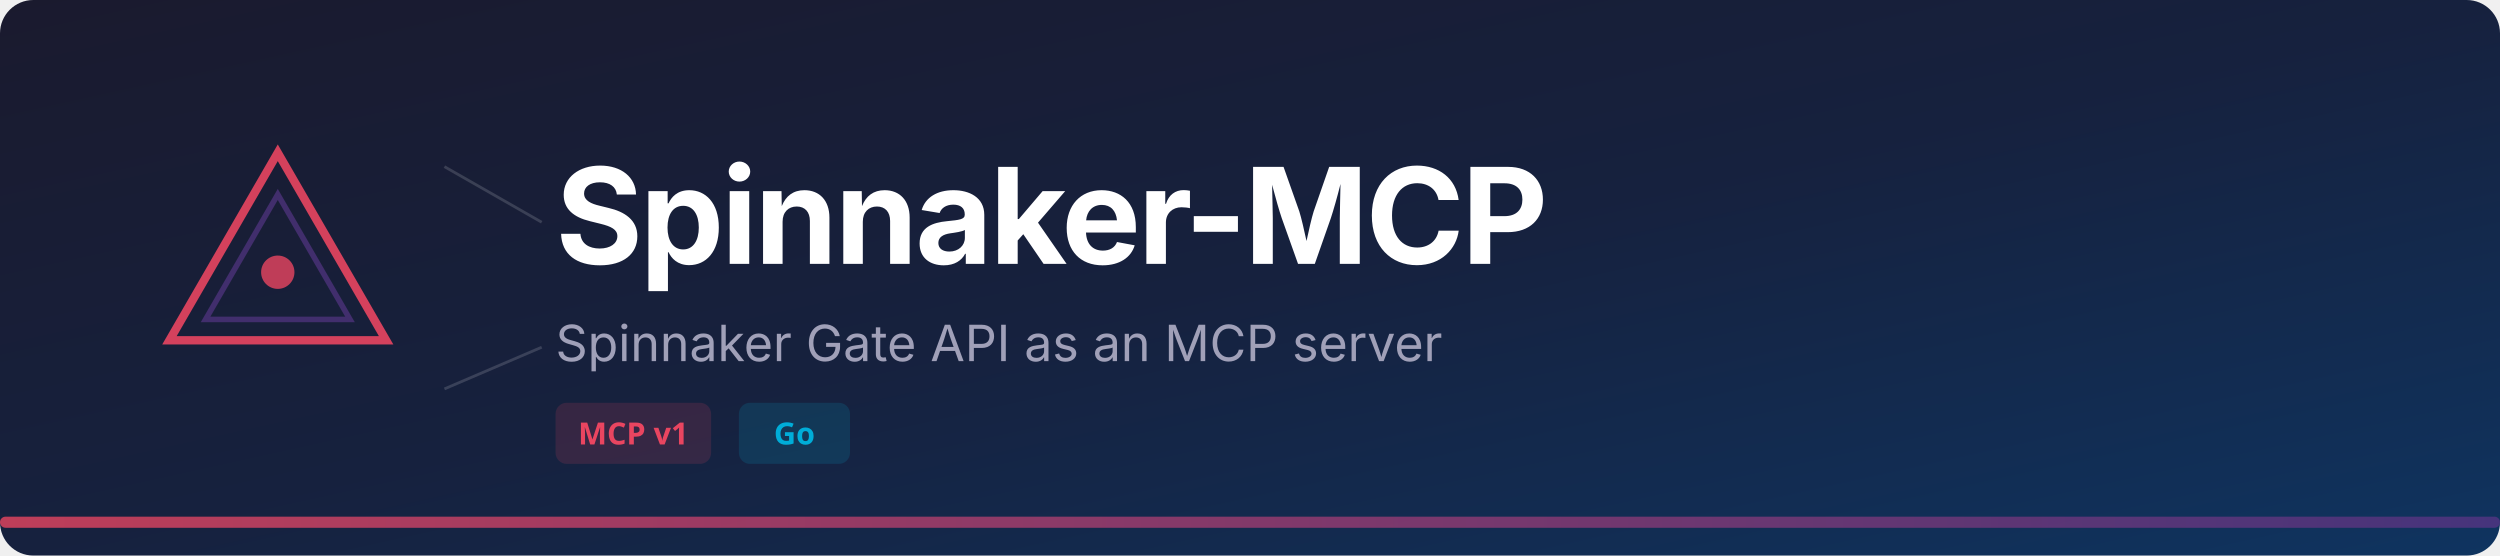
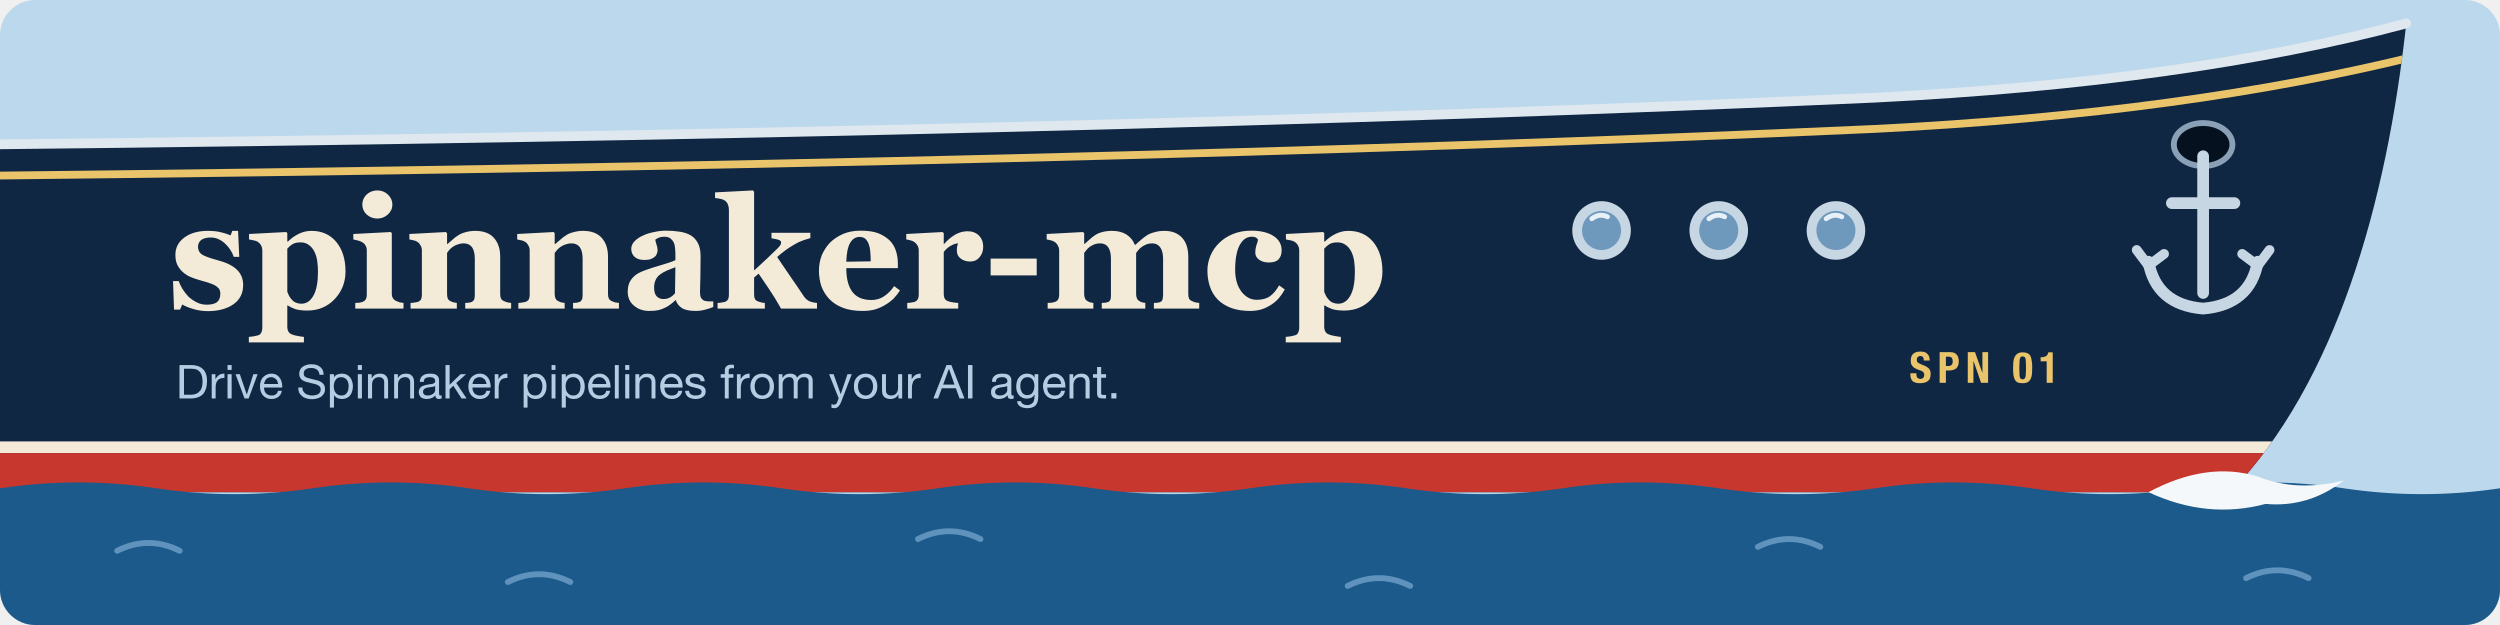
- <svg xmlns="http://www.w3.org/2000/svg" viewBox="0 0 900 200">
+ <svg xmlns="http://www.w3.org/2000/svg" viewBox="0 0 1280 320" width="1280" height="320" role="img" aria-label="spinnaker-mcp: name painted on the bow of a hull">
  <defs>
-     <linearGradient id="bg" x1="0%" y1="0%" x2="100%" y2="100%">
-       <stop offset="0%" style="stop-color:#1a1a2e" />
-       <stop offset="50%" style="stop-color:#16213e" />
-       <stop offset="100%" style="stop-color:#0f3460" />
-     </linearGradient>
-     <linearGradient id="accent" x1="0%" y1="0%" x2="100%" y2="0%">
-       <stop offset="0%" style="stop-color:#e94560" />
-       <stop offset="100%" style="stop-color:#533483" />
-     </linearGradient>
+     <clipPath id="c">
+       <rect width="1280" height="320" rx="18" />
+     </clipPath>
+     <clipPath id="h">
+       <path d="M-10 74Q560 68 960 50Q1120 42 1232 12C1222 104 1196 196 1142 252L-10 252Z" />
+     </clipPath>
  </defs>
-   <rect width="900" height="200" rx="12" fill="url(#bg)" />
-   <rect x="0" y="186" width="900" height="4" rx="2" fill="url(#accent)" opacity="0.8" />
-   <g transform="translate(100, 100)">
-     <polygon points="0,-45 39,22.5 -39,22.5" fill="none" stroke="#e94560" stroke-width="3" opacity="0.9" />
-     <polygon points="0,-30 26,15 -26,15" fill="none" stroke="#533483" stroke-width="2" opacity="0.7" />
-     <circle cx="0" cy="-2" r="6" fill="#e94560" opacity="0.8" />
-   </g>
-   <text x="200" y="95" font-family="system-ui, -apple-system, 'Segoe UI', sans-serif" font-size="48" font-weight="700" fill="#ffffff" letter-spacing="-1">Spinnaker-MCP</text>
-   <text x="200" y="130" font-family="system-ui, -apple-system, 'Segoe UI', sans-serif" font-size="18" fill="#a0a0b8">Spinnaker Gate API as an MCP server</text>
-   <rect x="200" y="145" width="56" height="22" rx="4" fill="#e94560" opacity="0.15" />
-   <text x="228" y="160" font-family="system-ui, sans-serif" font-size="11" fill="#e94560" text-anchor="middle" font-weight="600">MCP v1</text>
-   <rect x="266" y="145" width="40" height="22" rx="4" fill="#00ADD8" opacity="0.15" />
-   <text x="286" y="160" font-family="system-ui, sans-serif" font-size="11" fill="#00ADD8" text-anchor="middle" font-weight="600">Go</text>
-   <g opacity="0.15" stroke="#ffffff" stroke-width="1">
-     <line x1="160" y1="60" x2="195" y2="80" />
-     <line x1="160" y1="140" x2="195" y2="125" />
+   <g clip-path="url(#c)">
+     <rect width="1280" height="320" fill="#bcd8ec" />
+     <path d="M-10 74Q560 68 960 50Q1120 42 1232 12C1222 104 1196 196 1142 252L-10 252Z" fill="#0f2742" />
+     <g clip-path="url(#h)">
+       <path d="M-10 90Q560 84 960 66Q1120 58 1240 28" fill="none" stroke="#e9c46a" stroke-width="4" />
+       <rect x="-10" y="226" width="1300" height="6" fill="#f3ead8" />
+       <rect x="-10" y="232" width="1300" height="24" fill="#c8372d" />
+     </g>
+     <path d="M-10 74Q560 68 960 50Q1120 42 1232 12" fill="none" stroke="#dfe7ef" stroke-width="5" stroke-linecap="round" />
+     <circle cx="820" cy="118" r="15" fill="#c7d6e3" />
+     <circle cx="820" cy="118" r="10" fill="#6f98bd" />
+     <path d="M815 112q4-3 8-1" stroke="#e8f1f8" stroke-width="2.5" fill="none" stroke-linecap="round" />
+     <circle cx="880" cy="118" r="15" fill="#c7d6e3" />
+     <circle cx="880" cy="118" r="10" fill="#6f98bd" />
+     <path d="M875 112q4-3 8-1" stroke="#e8f1f8" stroke-width="2.5" fill="none" stroke-linecap="round" />
+     <circle cx="940" cy="118" r="15" fill="#c7d6e3" />
+     <circle cx="940" cy="118" r="10" fill="#6f98bd" />
+     <path d="M935 112q4-3 8-1" stroke="#e8f1f8" stroke-width="2.5" fill="none" stroke-linecap="round" />
+     <ellipse cx="1128" cy="74" rx="15" ry="11" fill="#06111f" stroke="#8aa0b6" stroke-width="3" />
+     <path d="M1128 80v70M1112 104h32" stroke="#c7d6e3" stroke-width="6" stroke-linecap="round" />
+     <path d="M1100 134q4 22 28 24q24-2 28-24" fill="none" stroke="#c7d6e3" stroke-width="6" stroke-linecap="round" />
+     <path d="M1094 128l6 8 8-6M1162 128l-6 8-8-6" fill="none" stroke="#c7d6e3" stroke-width="5" stroke-linecap="round" stroke-linejoin="round" />
+     <path fill="#f3ead8" d="M106.4 159.3q-3.8 0-7.5-1.1q-3.6-1.1-5.6-2.3l-1.1 2.6l-3.1 0l-.5-14.6l2.9 0q.6 1.8 1.9 4q1.4 2.2 3.1 4q1.9 1.7 4.2 2.9q2.4 1.2 5.1 1.2q3.6 0 5.3-1.3q1.7-1.4 1.7-4.3q0-1.6-.7-2.6q-.8-1-2.2-1.8q-1.5-.7-3.3-1.3q-1.8-.5-4.5-1.3q-2.7-.8-4.6-1.6q-1.9-.8-3.9-2.5q-1.7-1.5-2.8-3.7q-1-2.1-1-5.1q0-5.5 4.6-8.9q4.6-3.4 12.1-3.4q3.6 0 6.6 .7q2.9 .7 5 1.6l.8-2.3l3 0l.6 13.3l-2.8 0q-1.4-4-4.7-7q-3.3-2.9-7.1-2.9q-3 0-4.8 1.2q-1.7 1.3-1.7 3.5q0 2.9 2.5 4.3q2.6 1.3 7.1 2.5q7 1.8 10.2 4.9q3.3 3.1 3.3 7.9q0 6.4-5 9.9q-5.1 3.5-13.1 3.5zM176.9 139q0 8.2-5.5 14.1q-5.6 5.9-14 5.9q-3.7 0-6.1-.7q-2.3-.8-3.9-1.9l-.3 0l0 11q0 1.3 .6 2.4q.6 1 1.7 1.4q1.1 .5 3 .8q2 .4 3.2 .5l0 2.8l-28.2 0l0-2.8q1-.1 2.5-.3q1.5-.3 2.2-.5q1.3-.4 1.7-1.5q.5-1 .5-2.3l0-40q-.1-1.3-.6-2.2q-.5-1-1.6-1.8q-.7-.5-2-.8q-1.3-.3-2.6-.5l0-2.8l19-1l.6 .5l0 4.3l.3 .1q2.6-2.6 5.8-4.1q3.1-1.4 6.2-1.4q8.1 0 12.8 5.7q4.7 5.7 4.7 15.1zM162.8 139.1q0-2.9-.4-5.6q-.4-2.6-1.5-4.8q-1.1-2.1-2.8-3.3q-1.7-1.3-4.2-1.3q-2.6 0-4.1 .9q-1.5 .9-2.7 2.3l0 22.1q.3 .8 .9 2.1q.7 1.2 1.4 1.9q.9 1.1 2.2 1.6q1.2 .5 2.7 .5q3.9 0 6.2-4.2q2.3-4.1 2.3-12.2zM206.6 158l-24.7 0l0-2.9q1 0 2-.1q1-.2 1.7-.4q1.2-.5 1.7-1.4q.5-.9 .5-2.3l0-22.7q0-1.4-.6-2.4q-.6-1.1-1.6-1.7q-.7-.5-2.1-.9q-1.4-.4-2.6-.6l0-2.8l19.2-1l.5 .6l0 31q0 1.4 .6 2.3q.6 1 1.7 1.4q.8 .4 1.7 .7q1 .2 2 .3zM200.9 104.7q0 3-2.3 5.1q-2.3 2.1-5.4 2.1q-3.2 0-5.5-2.1q-2.2-2.1-2.2-5.1q0-2.9 2.2-5.1q2.3-2.1 5.5-2.1q3.2 0 5.4 2.1q2.3 2.2 2.3 5.1zM261.7 158l-23.5 0l0-2.9q.8 0 1.8-.1q1.1-.2 1.6-.4q.8-.5 1.2-1.3q.3-.8 .3-2.4l0-18.3q0-4-1.4-6q-1.5-2-4.3-2q-1.6 0-2.9 .5q-1.4 .4-2.7 1.3q-1.1 .8-1.8 1.6q-.7 .9-1.1 1.5l0 21q0 1.3 .3 2.2q.4 1 1.3 1.4q.7 .4 1.6 .7q.9 .2 1.8 .3l0 2.9l-23.7 0l0-2.9q1 0 2-.2q.9-.1 1.7-.3q1.2-.5 1.7-1.4q.4-.9 .4-2.3l0-22.7q0-1.3-.6-2.4q-.6-1.2-1.6-1.9q-.7-.5-1.8-.8q-1.1-.3-2.4-.5l0-2.8l18.7-1l.6 .6l0 5.6l.1 0q1.1-.9 2.7-2.3q1.5-1.4 2.9-2.2q1.4-1 3.7-1.6q2.4-.7 5-.7q6.4 0 9.6 3.6q3.2 3.6 3.2 9.6l0 19.1q0 1.5 .4 2.3q.4 .9 1.6 1.4q.6 .3 1.6 .6q.9 .2 2 .3zM316.9 158l-23.5 0l0-2.9q.8 0 1.8-.1q1.1-.2 1.6-.4q.8-.5 1.2-1.3q.3-.8 .3-2.4l0-18.3q0-4-1.4-6q-1.5-2-4.3-2q-1.6 0-2.9 .5q-1.4 .4-2.7 1.3q-1.1 .8-1.8 1.6q-.7 .9-1.2 1.5l0 21q0 1.3 .4 2.2q.4 1 1.3 1.4q.7 .4 1.6 .7q.9 .2 1.8 .3l0 2.9l-23.7 0l0-2.9q1 0 1.9-.2q1-.1 1.7-.3q1.3-.5 1.8-1.4q.4-.9 .4-2.3l0-22.7q0-1.3-.6-2.4q-.6-1.2-1.6-1.9q-.7-.5-1.8-.8q-1.1-.3-2.4-.5l0-2.8l18.7-1l.5 .6l0 5.6l.2 0q1.1-.9 2.7-2.3q1.5-1.4 2.9-2.2q1.4-1 3.7-1.6q2.4-.7 5-.7q6.4 0 9.6 3.6q3.2 3.6 3.2 9.6l0 19.1q0 1.5 .4 2.3q.4 .9 1.6 1.4q.6 .3 1.5 .6q1 .2 2.1 .3zM365.2 157.2q-1.7 .7-4 1.3q-2.4 .7-5 .7q-4.8 0-7.1-1.5q-2.2-1.4-3.1-4l-.2 0q-1.3 1.3-2.6 2.2q-1.2 1-2.6 1.6q-1.8 .9-3.5 1.3q-1.7 .4-4.8 .4q-4.5 0-7.7-2.7q-3.2-2.6-3.2-7.1q0-2.5 .7-4.3q.7-1.7 2-3.1q1.2-1.3 2.7-2.1q1.5-.8 3.4-1.5q3.5-1.3 8.4-2.7q4.9-1.4 7.2-2.5l0-3.7q0-1-.2-2.6q-.1-1.6-.6-2.7q-.6-1.2-1.7-2.1q-1.2-.9-3.1-.9q-1.7 0-2.9 .5q-1.1 .5-1.8 1q.1 .8 .6 2.4q.6 1.6 .6 3.1q0 .7-.4 1.7q-.3 1-1 1.5q-.9 .8-2 1.2q-1.1 .5-3.4 .5q-3.3 0-5-1.6q-1.7-1.6-1.7-4.1q0-2.2 1.8-4q1.7-1.7 4.2-2.8q2.5-1.2 5.7-1.8q3.2-.7 5.9-.7q3.8 0 7 .5q3.1 .4 5.7 1.8q2.4 1.4 3.8 4q1.4 2.6 1.4 6.8q0 4.4-.1 10.4q-.2 6.1-.2 8q0 1.8 .5 2.8q.5 1 1.6 1.5q.7 .3 2.1 .4q1.4 0 2.6 0zM345.8 136.8q-2.2 .8-4.3 1.7q-2.2 1-3.5 2q-1.5 1.1-2.3 2.8q-.8 1.7-.8 4q0 3.1 1.4 4.5q1.3 1.3 3.4 1.3q2.1 0 3.5-.9q1.4-.8 2.4-2.1zM418.3 158l-18.4 0q-3.4-6-6.2-10.1q-2.8-4.2-5.3-7.8l-2.3 2l0 8.6q0 1.4 .4 2.3q.4 .9 1.6 1.3q.7 .3 1.6 .5q.9 .3 1.9 .3l0 2.9l-24.2 0l0-2.9q1 0 2-.2q.9-.1 1.7-.3q1.2-.5 1.7-1.4q.4-.9 .4-2.3l0-43.6q0-1.3-.5-2.6q-.6-1.4-1.7-2.1q-.7-.5-2.2-.8q-1.5-.3-2.7-.4l0-2.9l19.4-1l.6 .7l0 40.3q2.9-2.6 6.5-6q3.6-3.4 5.8-5.6q1.3-1.4 1.4-2q.1-.7 .1-.9q0-.7-1.2-1.2q-1.2-.4-3.7-.8l0-2.8l19.9 0l0 2.7q-3.9 1.1-6 2.1q-2 1-4.5 2.6q-1.6 1-3.1 2.2q-1.5 1.1-3.4 2.8q3.8 5.6 7 10.3q3.3 4.7 6.8 10q1.3 1.8 3.1 2.5q1.7 .6 3.5 .7zM460.8 148.7q-1.4 2.2-3.3 4.2q-2 1.9-4.4 3.3q-2.6 1.5-5.3 2.3q-2.7 .7-6.2 .7q-5.8 0-10-1.6q-4.2-1.6-6.9-4.4q-2.7-2.8-4.1-6.5q-1.3-3.8-1.3-8.2q0-4 1.4-7.7q1.5-3.6 4.2-6.5q2.7-2.7 6.7-4.5q4-1.7 9-1.7q5.5 0 9 1.3q3.5 1.4 5.9 3.7q2.2 2.2 3.2 5.3q1 3 1 6.3l0 2.6l-26.4 0q0 8 3.1 12.1q3.1 4.2 9.8 4.2q3.7 0 6.6-2q2.9-2 5-5.1zM445.8 133.8q0-2.3-.2-4.8q-.2-2.4-.8-4q-.7-1.8-1.8-2.8q-1.2-.9-2.9-.9q-3 0-4.8 3q-1.8 3.1-2 9.7zM503.4 126.4q0 3-1.8 5.2q-1.8 2.3-4.9 2.3q-2.8 0-4.8-1.5q-2-1.4-2-4.2q0-1.4 .2-2.2q.2-.7 .4-1.4q-1.8 .1-3.8 1.3q-2 1.1-3.5 3.1l0 21.4q0 1.4 .4 2.3q.4 .9 1.5 1.4q.8 .4 2.8 .7q1.9 .3 2.7 .3l0 2.9l-26.1 0l0-2.9q1 0 2-.2q1-.1 1.7-.3q1.2-.5 1.7-1.4q.5-.9 .5-2.3l0-22.7q0-1.4-.7-2.6q-.7-1.1-1.6-1.7q-.7-.5-1.8-.8q-1-.3-2.3-.5l0-2.8l18.6-1l.6 .6l0 5.6l.1 0q2.7-3.1 5.8-4.9q3-1.7 6.3-1.7q3.6 0 5.8 2.2q2.2 2.2 2.2 5.8zM530.8 141l-23.6 0l0-8.6l23.6 0zM614 158l-23.2 0l0-2.9q.8-.1 1.8-.1q.9-.1 1.5-.4q.9-.4 1.1-1.3q.3-1 .3-2.4l0-18.3q0-4-1.5-6q-1.4-2-4.1-2q-1.6 0-2.9 .5q-1.4 .6-2.4 1.3q-1.2 .9-1.8 1.7q-.6 .8-1.1 1.4l0 21q0 1.4 .4 2.2q.3 .9 1.2 1.4q.6 .4 1.4 .7q.8 .2 1.7 .3l0 2.9l-22.3 0l0-2.9q.8 0 1.8-.1q1.1-.2 1.6-.4q.8-.5 1.1-1.3q.2-.8 .2-2.4l0-18.3q0-4-1.4-6q-1.4-2-4.1-2q-1.7 0-3 .5q-1.3 .6-2.4 1.3q-1.1 .9-1.7 1.7q-.7 .8-1.1 1.4l0 21q0 1.3 .4 2.2q.3 .9 1.2 1.4q.6 .4 1.4 .7q.8 .2 1.7 .3l0 2.9l-23.4 0l0-2.9q1 0 2-.1q1-.2 1.7-.4q1.3-.5 1.7-1.4q.5-.9 .5-2.3l0-22.7q0-1.3-.7-2.5q-.6-1.2-1.6-1.8q-.7-.5-1.8-.8q-1-.3-2.3-.5l0-2.8l18.6-1l.6 .6l0 5.5l.2 0q1.1-1 2.6-2.3q1.5-1.4 2.8-2.2q1.4-1 3.7-1.6q2.3-.6 5-.6q4.4 0 7.4 1.9q3 2 4.2 5.2l.4 0q1.1-1.1 2.8-2.5q1.6-1.4 3-2.3q1.5-1 3.9-1.6q2.3-.7 5-.7q5.9 0 9.1 3.5q3.2 3.4 3.2 9.9l0 18.9q0 1.5 .4 2.4q.4 .8 1.6 1.3q.6 .3 1.5 .6q.9 .2 2.1 .3zM640 159.2q-5.4 0-9.6-1.5q-4.2-1.6-6.9-4.3q-2.7-2.8-4-6.6q-1.3-3.8-1.3-8.3q0-4 1.6-7.7q1.6-3.7 4.4-6.4q2.9-2.9 7.1-4.6q4.2-1.7 9.3-1.7q7.2 0 11.4 2.7q4.2 2.7 4.2 7.4q0 2.8-1.5 4.5q-1.5 1.7-5.1 1.7q-2.9 0-4.9-1.4q-2-1.4-2-3.7q0-1.9 .6-3.8q.7-1.8 .8-2.8q-.4-.7-1.1-1.1q-.7-.4-2.1-.4q-1.7 0-3.2 .9q-1.4 .8-2.7 2.9q-1.2 1.9-1.9 5.2q-.7 3.3-.7 7.9q0 6.9 3.2 11.2q3.3 4.2 7.8 4.2q4.4 0 6.9-1.9q2.6-1.9 4.6-5.5l2.9 2.1q-1.2 2.3-2.9 4.3q-1.7 2-4 3.5q-2.5 1.6-5 2.4q-2.6 .8-5.9 .8zM707.8 139q0 8.2-5.6 14.1q-5.5 5.9-13.9 5.9q-3.7 0-6.1-.7q-2.3-.8-3.9-1.9l-.3 0l0 11q0 1.3 .6 2.4q.6 1 1.7 1.4q1.1 .5 3 .8q2 .4 3.2 .5l0 2.8l-28.2 0l0-2.8q1-.1 2.5-.3q1.5-.3 2.2-.5q1.3-.4 1.7-1.5q.5-1 .5-2.3l0-40q-.1-1.3-.6-2.2q-.5-1-1.6-1.8q-.8-.5-2-.8q-1.3-.3-2.6-.5l0-2.8l19-1l.6 .5l0 4.3l.3 .1q2.6-2.6 5.8-4.1q3.1-1.4 6.2-1.4q8.1 0 12.8 5.7q4.7 5.7 4.7 15.1zM693.7 139.1q0-2.9-.4-5.6q-.4-2.6-1.5-4.8q-1.1-2.1-2.8-3.3q-1.8-1.3-4.2-1.3q-2.6 0-4.1 .9q-1.5 .9-2.7 2.3l0 22.1q.3 .8 .9 2.1q.7 1.2 1.4 1.9q.9 1.1 2.2 1.6q1.2 .5 2.7 .5q3.9 0 6.2-4.2q2.3-4.1 2.3-12.2z" />
+     <path fill="#b5cde3" d="M94.2 202.1l0-13.3l3.8 0q1.6 0 2.7 .4q1 .5 1.7 1.3q.7 .9 1 2.1q.3 1.2 .3 2.7q0 1.6-.3 2.7q-.3 1.2-.8 1.9q-.6 .7-1.2 1.2q-.6 .4-1.3 .6q-.6 .3-1.2 .3q-.6 .1-1 .1zM91.9 186.9l0 17.1l5.9 0q2.1 0 3.6-.6q1.6-.6 2.6-1.7q1-1.2 1.5-2.8q.5-1.7 .5-3.9q0-4.1-2.2-6.1q-2.1-2-6-2zM108.4 191.6l0 12.4l2 0l0-5.5q0-1.2 .2-2.1q.3-1 .8-1.6q.5-.7 1.4-1q.9-.3 2.1-.3l0-2.2q-1.7 0-2.7 .7q-1.1 .7-1.9 2.2l0 0l0-2.6zM118.6 189.4l0-2.5l-2.1 0l0 2.5zM116.5 191.6l0 12.4l2.1 0l0-12.4zM127.3 204l4.6-12.4l-2.2 0l-3.3 10.3l-.1 0l-3.5-10.3l-2.2 0l4.6 12.4zM142.4 196.6l-7.2 0q.1-.7 .4-1.3q.2-.7 .7-1.2q.4-.4 1.1-.7q.6-.3 1.4-.3q.8 0 1.4 .3q.6 .3 1.1 .7q.5 .5 .7 1.1q.3 .7 .4 1.4zM144.3 200.1l-2 0q-.2 1.2-1.1 1.8q-.8 .6-2.1 .6q-1 0-1.7-.3q-.8-.4-1.3-.9q-.5-.6-.7-1.3q-.2-.8-.2-1.6l9.3 0q.1-1.1-.2-2.4q-.2-1.2-.9-2.3q-.6-1-1.7-1.7q-1.1-.7-2.8-.7q-1.3 0-2.3 .5q-1.1 .5-1.9 1.3q-.8 .9-1.2 2.1q-.4 1.1-.4 2.6q0 1.4 .4 2.6q.4 1.2 1.1 2q.8 .9 1.9 1.4q1 .5 2.5 .5q2.1 0 3.5-1.1q1.4-1 1.8-3.1zM163.6 191.9l2.1 0q0-1.4-.5-2.5q-.5-1-1.4-1.6q-.8-.7-1.9-1q-1.2-.3-2.5-.3q-1.2 0-2.3 .3q-1.1 .3-2 .9q-.9 .6-1.4 1.5q-.5 1-.5 2.3q0 1.1 .5 1.9q.4 .8 1.2 1.3q.8 .5 1.8 .8q1 .3 2 .5q1 .2 2 .5q1 .2 1.7 .5q.8 .4 1.3 .9q.5 .6 .5 1.5q0 .9-.4 1.5q-.4 .6-1 1q-.7 .3-1.4 .4q-.8 .2-1.6 .2q-.9 0-1.9-.3q-.9-.2-1.6-.7q-.6-.5-1.1-1.3q-.4-.8-.4-1.8l-2.1 0q0 1.5 .5 2.7q.6 1.1 1.6 1.8q.9 .8 2.2 1.1q1.3 .4 2.7 .4q1.2 0 2.4-.3q1.2-.3 2.2-.9q.9-.6 1.5-1.6q.6-.9 .6-2.3q0-1.3-.4-2.1q-.5-.9-1.3-1.4q-.8-.6-1.7-.9q-1-.3-2-.5q-1.1-.3-2-.5q-1-.2-1.8-.5q-.8-.3-1.3-.8q-.4-.5-.4-1.3q0-.8 .3-1.4q.3-.6 .9-.9q.5-.3 1.2-.5q.7-.1 1.4-.1q1.8 0 2.9 .8q1.2 .8 1.4 2.7zM168.9 191.6l0 17.1l2.1 0l0-6.4l0 0q.4 .6 .9 1q.4 .3 1 .6q.5 .2 1.1 .3q.6 .1 1 .1q1.4 0 2.5-.5q1.1-.5 1.8-1.4q.7-.9 1-2.1q.4-1.1 .4-2.5q0-1.3-.4-2.5q-.3-1.1-1-2q-.7-.9-1.8-1.5q-1.1-.5-2.5-.5q-1.3 0-2.4 .5q-1.1 .4-1.6 1.5l0 0l0-1.7zM178.5 197.7q0 .9-.2 1.8q-.1 .8-.6 1.5q-.4 .7-1.1 1.1q-.7 .4-1.8 .4q-1 0-1.8-.4q-.7-.4-1.2-1.1q-.5-.6-.7-1.5q-.2-.8-.2-1.7q0-.9 .2-1.7q.2-.9 .7-1.5q.4-.7 1.1-1.1q.8-.4 1.8-.4q1 0 1.7 .4q.7 .4 1.2 1q.5 .7 .7 1.5q.2 .8 .2 1.7zM185.3 189.4l0-2.5l-2.1 0l0 2.5zM183.2 191.6l0 12.4l2.1 0l0-12.4zM188.4 191.6l0 12.4l2.1 0l0-7q0-.8 .2-1.6q.2-.7 .7-1.2q.4-.5 1.1-.8q.7-.3 1.6-.3q1.2 0 1.9 .7q.7 .6 .7 1.8l0 8.4l2 0l0-8.2q0-1-.2-1.8q-.2-.8-.7-1.4q-.5-.6-1.3-1q-.9-.3-2.1-.3q-2.7 0-4 2.3l-.1 0l0-2zM201.8 191.6l0 12.4l2 0l0-7q0-.8 .2-1.6q.3-.7 .7-1.2q.5-.5 1.2-.8q.6-.3 1.6-.3q1.2 0 1.8 .7q.7 .6 .7 1.8l0 8.4l2 0l0-8.2q0-1-.2-1.8q-.2-.8-.7-1.4q-.5-.6-1.3-1q-.8-.3-2-.3q-2.8 0-4.1 2.3l0 0l0-2zM226.1 204q-.5 .3-1.5 .3q-.8 0-1.2-.5q-.5-.4-.5-1.4q-.8 1-1.9 1.4q-1.2 .5-2.5 .5q-.8 0-1.6-.2q-.7-.2-1.3-.6q-.5-.4-.8-1.1q-.4-.7-.4-1.6q0-1 .4-1.7q.4-.7 .9-1.1q.6-.4 1.4-.6q.7-.3 1.5-.4q.9-.2 1.6-.3q.8 0 1.4-.2q.5-.2 .9-.5q.3-.3 .3-.8q0-.7-.2-1.1q-.3-.4-.7-.6q-.4-.3-.9-.3q-.5-.1-.9-.1q-1.3 0-2.2 .5q-.9 .5-.9 1.9l-2.1 0q.1-1.2 .5-2q.4-.8 1.2-1.3q.7-.5 1.6-.7q.9-.2 2-.2q.8 0 1.6 .1q.9 .1 1.5 .5q.7 .4 1.1 1.1q.4 .6 .4 1.7l0 6.4q0 .7 .1 1.1q.1 .3 .6 .3q.2 0 .6-.1zM222.8 197.6q-.4 .3-1 .4q-.6 .1-1.3 .2q-.7 .1-1.4 .2q-.7 .1-1.3 .4q-.5 .2-.9 .7q-.3 .4-.3 1.2q0 .5 .2 .8q.2 .4 .5 .6q.4 .2 .8 .3q.4 .1 .9 .1q1 0 1.7-.3q.7-.3 1.2-.7q.5-.4 .7-.9q.2-.5 .2-.9zM228.1 186.9l0 17.1l2.1 0l0-4.7l1.9-1.8l4.2 6.5l2.6 0l-5.3-7.9l5-4.5l-2.8 0l-5.6 5.4l0-10.1zM249.1 196.6l-7.2 0q.1-.7 .4-1.3q.2-.7 .7-1.2q.4-.4 1.1-.7q.6-.3 1.4-.3q.8 0 1.4 .3q.6 .3 1.1 .7q.5 .5 .7 1.1q.3 .7 .4 1.4zM251 200.1l-2 0q-.2 1.2-1.1 1.8q-.8 .6-2.1 .6q-1 0-1.7-.3q-.8-.4-1.3-.9q-.4-.6-.7-1.3q-.2-.8-.2-1.6l9.3 0q.1-1.1-.2-2.4q-.2-1.2-.9-2.3q-.6-1-1.7-1.7q-1.1-.7-2.8-.7q-1.3 0-2.3 .5q-1.1 .5-1.9 1.3q-.8 .9-1.2 2.1q-.4 1.1-.4 2.6q0 1.4 .4 2.6q.4 1.2 1.1 2q.8 .9 1.9 1.4q1 .5 2.5 .5q2.1 0 3.5-1.1q1.4-1 1.8-3.1zM253.3 191.6l0 12.4l2 0l0-5.5q0-1.2 .3-2.1q.2-1 .7-1.6q.5-.7 1.4-1q.9-.3 2.1-.3l0-2.2q-1.7 0-2.7 .7q-1.1 .7-1.9 2.2l0 0l0-2.6zM268.1 191.6l0 17.1l2 0l0-6.4l.1 0q.3 .6 .8 1q.5 .3 1 .6q.6 .2 1.2 .3q.5 .1 1 .1q1.4 0 2.5-.5q1-.5 1.7-1.4q.7-.9 1.1-2.1q.3-1.1 .3-2.5q0-1.3-.3-2.5q-.4-1.1-1.1-2q-.7-.9-1.8-1.5q-1-.5-2.5-.5q-1.3 0-2.3 .5q-1.1 .4-1.6 1.5l-.1 0l0-1.7zM277.7 197.7q0 .9-.2 1.8q-.2 .8-.6 1.5q-.5 .7-1.2 1.1q-.7 .4-1.7 .4q-1.1 0-1.8-.4q-.8-.4-1.3-1.1q-.4-.6-.6-1.5q-.3-.8-.3-1.7q0-.9 .3-1.7q.2-.9 .6-1.5q.5-.7 1.2-1.1q.7-.4 1.7-.4q1 0 1.8 .4q.7 .4 1.2 1q.4 .7 .7 1.5q.2 .8 .2 1.7zM284.4 189.4l0-2.5l-2 0l0 2.5zM282.4 191.6l0 12.4l2 0l0-12.4zM287.6 191.6l0 17.1l2.1 0l0-6.4l0 0q.4 .6 .9 1q.4 .3 1 .6q.6 .2 1.1 .3q.6 .1 1 .1q1.5 0 2.5-.5q1.1-.5 1.8-1.4q.7-.9 1.1-2.1q.3-1.1 .3-2.5q0-1.3-.4-2.5q-.3-1.1-1-2q-.7-.9-1.8-1.5q-1.1-.5-2.5-.5q-1.3 0-2.4 .5q-1.1 .4-1.6 1.5l0 0l0-1.7zM297.2 197.7q0 .9-.2 1.8q-.1 .8-.6 1.5q-.4 .7-1.1 1.1q-.7 .4-1.8 .4q-1 0-1.8-.4q-.7-.4-1.2-1.1q-.5-.6-.7-1.5q-.2-.8-.2-1.7q0-.9 .2-1.7q.2-.9 .7-1.5q.4-.7 1.1-1.1q.8-.4 1.8-.4q1 0 1.7 .4q.7 .4 1.2 1q.5 .7 .7 1.5q.2 .8 .2 1.7zM310.4 196.6l-7.1 0q0-.7 .3-1.3q.3-.7 .7-1.2q.5-.4 1.1-.7q.6-.3 1.4-.3q.8 0 1.4 .3q.7 .3 1.1 .7q.5 .5 .8 1.1q.3 .7 .3 1.4zM312.4 200.1l-2 0q-.3 1.2-1.1 1.8q-.9 .6-2.1 .6q-1.1 0-1.8-.3q-.7-.4-1.2-.9q-.5-.6-.7-1.3q-.2-.8-.2-1.6l9.3 0q0-1.1-.2-2.4q-.3-1.2-.9-2.3q-.7-1-1.8-1.7q-1.1-.7-2.7-.7q-1.3 0-2.4 .5q-1 .5-1.8 1.3q-.8 .9-1.2 2.1q-.5 1.1-.5 2.6q.1 1.4 .4 2.6q.4 1.2 1.2 2q.7 .9 1.8 1.4q1.1 .5 2.6 .5q2.1 0 3.5-1.1q1.4-1 1.8-3.1zM314.8 186.9l0 17.1l2 0l0-17.1zM322.2 189.4l0-2.5l-2.1 0l0 2.5zM320.1 191.6l0 12.4l2.1 0l0-12.4zM325.3 191.6l0 12.4l2.1 0l0-7q0-.8 .2-1.6q.2-.7 .7-1.2q.5-.5 1.1-.8q.7-.3 1.7-.3q1.1 0 1.8 .7q.7 .6 .7 1.8l0 8.4l2 0l0-8.2q0-1-.2-1.8q-.2-.8-.7-1.4q-.5-.6-1.3-1q-.8-.3-2.1-.3q-2.7 0-4 2.3l0 0l0-2zM347.3 196.6l-7.1 0q0-.7 .3-1.3q.3-.7 .7-1.2q.5-.4 1.1-.7q.6-.3 1.4-.3q.8 0 1.4 .3q.7 .3 1.1 .7q.5 .5 .8 1.1q.3 .7 .3 1.4zM349.3 200.1l-2 0q-.3 1.2-1.1 1.8q-.9 .6-2.2 .6q-1 0-1.7-.3q-.8-.4-1.2-.9q-.5-.6-.7-1.3q-.2-.8-.2-1.6l9.3 0q0-1.1-.2-2.4q-.3-1.2-1-2.3q-.6-1-1.7-1.7q-1.1-.7-2.8-.7q-1.2 0-2.3 .5q-1.1 .5-1.8 1.3q-.8 .9-1.3 2.1q-.4 1.1-.4 2.6q.1 1.4 .4 2.6q.4 1.2 1.2 2q.7 .9 1.8 1.4q1.1 .5 2.6 .5q2.1 0 3.5-1.1q1.4-1 1.8-3.1zM352.8 200.1l-2 0q0 1.1 .5 1.9q.4 .8 1.1 1.3q.7 .5 1.7 .7q.9 .3 1.9 .3q1 0 1.9-.2q1-.2 1.7-.7q.8-.4 1.3-1.2q.4-.7 .4-1.8q0-.9-.3-1.5q-.4-.6-.9-1q-.6-.4-1.3-.6q-.8-.3-1.5-.5q-.8-.1-1.5-.3q-.7-.1-1.3-.4q-.5-.2-.9-.5q-.4-.4-.4-.9q0-.5 .2-.8q.3-.3 .7-.5q.4-.2 .8-.2q.5-.1 .9-.1q.6 0 1 .1q.5 .1 .9 .4q.5 .2 .7 .6q.3 .4 .3 1l2.1 0q-.1-1.1-.5-1.9q-.4-.7-1.1-1.2q-.7-.4-1.6-.6q-.9-.2-1.9-.2q-.8 0-1.7 .2q-.8 .2-1.5 .6q-.6 .5-1 1.1q-.5 .7-.5 1.6q0 1.2 .6 1.9q.6 .7 1.5 1q.9 .4 2 .6q1.1 .2 2 .5q.9 .2 1.5 .6q.6 .4 .6 1.2q0 .6-.3 1q-.3 .4-.8 .6q-.4 .1-.9 .2q-.6 .1-1 .1q-.7 0-1.3-.1q-.5-.2-1-.4q-.5-.3-.8-.8q-.3-.4-.3-1.1zM371.1 193.4l0 10.6l2 0l0-10.6l2.4 0l0-1.8l-2.4 0l0-1.7q0-.9 .4-1.1q.4-.3 1.2-.3q.3 0 .6 0q.3 0 .5 .1l0-1.7q-.2-.1-.6-.2q-.4 0-.7 0q-1.7 0-2.5 .8q-.9 .7-.9 2.2l0 1.9l-2.1 0l0 1.8zM377.3 191.6l0 12.4l2 0l0-5.5q0-1.2 .3-2.1q.2-1 .7-1.6q.6-.7 1.4-1q.9-.3 2.1-.3l0-2.2q-1.6 0-2.7 .7q-1.1 .7-1.9 2.2l0 0l0-2.6zM386.4 197.8q0-1.1 .3-2q.3-.9 .8-1.5q.6-.6 1.3-.9q.7-.3 1.5-.3q.8 0 1.5 .3q.7 .3 1.2 .9q.5 .6 .8 1.5q.3 .9 .3 2q0 1.1-.3 2q-.3 .9-.8 1.5q-.5 .6-1.2 .9q-.7 .3-1.5 .3q-.8 0-1.5-.3q-.7-.3-1.3-.9q-.5-.6-.8-1.5q-.3-.9-.3-2zM384.2 197.8q0 1.4 .4 2.6q.4 1.1 1.2 2q.7 .9 1.9 1.4q1.1 .5 2.6 .5q1.5 0 2.6-.5q1.1-.5 1.9-1.4q.7-.9 1.1-2q.4-1.2 .4-2.6q0-1.4-.4-2.5q-.4-1.2-1.1-2.1q-.8-.9-1.9-1.4q-1.1-.5-2.6-.5q-1.5 0-2.6 .5q-1.2 .5-1.9 1.4q-.8 .9-1.2 2.1q-.4 1.1-.4 2.5zM398.7 191.6l0 12.4l2 0l0-7.7q0-.4 .2-.9q.2-.6 .6-1.1q.4-.5 1-.8q.7-.4 1.5-.4q.7 0 1.2 .2q.4 .2 .7 .6q.3 .4 .4 .9q.1 .5 .1 1.1l0 8.1l2 0l0-7.7q0-1.5 .9-2.3q.8-.9 2.3-.9q.8 0 1.3 .2q.4 .2 .7 .6q.3 .4 .4 .9q0 .5 0 1.1l0 8.1l2.1 0l0-9.1q0-1-.3-1.6q-.3-.7-.9-1.2q-.5-.4-1.2-.6q-.8-.2-1.7-.2q-1.3 0-2.3 .6q-1 .5-1.6 1.5q-.4-1.1-1.3-1.6q-1-.5-2.1-.5q-2.7 0-4 2.1l-.1 0l0-1.8zM430.7 205.7q-.4 .9-.7 1.5q-.4 .6-.8 1q-.4 .4-.9 .6q-.5 .2-1.2 .2q-.4 0-.7-.1q-.4 0-.7-.1l0-1.9q.3 .1 .6 .2q.3 .1 .6 .1q.6 0 1-.3q.5-.3 .7-.9l.8-2.1l-4.9-12.3l2.3 0l3.6 10.1l.1 0l3.4-10.1l2.2 0zM439.3 197.8q0-1.1 .3-2q.3-.9 .8-1.5q.6-.6 1.3-.9q.7-.3 1.5-.3q.8 0 1.5 .3q.7 .3 1.2 .9q.5 .6 .8 1.5q.3 .9 .3 2q0 1.1-.3 2q-.3 .9-.8 1.5q-.5 .6-1.2 .9q-.7 .3-1.5 .3q-.8 0-1.5-.3q-.7-.3-1.3-.9q-.5-.6-.8-1.5q-.3-.9-.3-2zM437.2 197.8q0 1.4 .3 2.6q.4 1.1 1.2 2q.8 .9 1.9 1.4q1.1 .5 2.6 .5q1.5 0 2.6-.5q1.1-.5 1.9-1.4q.7-.9 1.1-2q.4-1.2 .4-2.6q0-1.4-.4-2.5q-.4-1.2-1.1-2.1q-.8-.9-1.9-1.4q-1.1-.5-2.6-.5q-1.5 0-2.6 .5q-1.1 .5-1.9 1.4q-.8 .9-1.2 2.1q-.3 1.1-.3 2.5zM461.9 204l0-12.4l-2.1 0l0 7q0 .8-.2 1.5q-.2 .8-.7 1.3q-.4 .5-1.1 .8q-.7 .3-1.6 .3q-1.2 0-1.9-.7q-.7-.7-.7-1.8l0-8.4l-2 0l0 8.2q0 1 .2 1.8q.2 .8 .7 1.4q.5 .6 1.3 .9q.9 .4 2.1 .4q1.3 0 2.4-.6q1-.5 1.6-1.7l.1 0l0 2zM464.9 191.6l0 12.4l2 0l0-5.5q0-1.2 .3-2.1q.2-1 .7-1.6q.6-.7 1.4-1q.9-.3 2.1-.3l0-2.2q-1.6 0-2.7 .7q-1.1 .7-1.9 2.2l0 0l0-2.6zM482.9 196.9l2.9-8l.1 0l2.8 8zM484.6 186.9l-6.7 17.1l2.4 0l1.9-5.2l7.2 0l1.9 5.2l2.5 0l-6.7-17.1zM495.6 186.9l0 17.1l2.3 0l0-17.1zM519 204q-.5 .3-1.4 .3q-.8 0-1.3-.5q-.4-.4-.4-1.4q-.9 1-2 1.4q-1.1 .5-2.4 .5q-.9 0-1.6-.2q-.8-.2-1.3-.6q-.6-.4-.9-1.1q-.3-.7-.3-1.6q0-1 .3-1.7q.4-.7 1-1.1q.6-.4 1.3-.6q.8-.3 1.6-.4q.8-.2 1.6-.3q.7 0 1.3-.2q.6-.2 .9-.5q.4-.3 .4-.8q0-.7-.3-1.1q-.2-.4-.6-.6q-.4-.3-.9-.3q-.5-.1-1-.1q-1.3 0-2.2 .5q-.8 .5-.9 1.9l-2 0q0-1.2 .4-2q.5-.8 1.2-1.3q.7-.5 1.6-.7q1-.2 2-.2q.9 0 1.7 .1q.8 .1 1.5 .5q.7 .4 1.1 1.1q.4 .6 .4 1.7l0 6.4q0 .7 .1 1.1q0 .3 .5 .3q.3 0 .6-.1zM515.7 197.6q-.3 .3-1 .4q-.6 .1-1.3 .2q-.7 .1-1.4 .2q-.7 .1-1.2 .4q-.6 .2-.9 .7q-.4 .4-.4 1.2q0 .5 .2 .8q.3 .4 .6 .6q.3 .2 .7 .3q.5 .1 .9 .1q1.1 0 1.8-.3q.7-.3 1.1-.7q.5-.4 .7-.9q.2-.5 .2-.9zM531.6 202.9l0-11.3l-1.9 0l0 1.8l0 0q-.5-1.1-1.5-1.6q-1-.5-2.2-.5q-1.6 0-2.7 .6q-1.1 .6-1.8 1.6q-.7 .9-.9 2.1q-.3 1.2-.3 2.3q0 1.2 .3 2.4q.4 1.1 1.1 2q.7 .8 1.7 1.3q1 .5 2.4 .5q1.2 0 2.3-.5q1.1-.6 1.6-1.7l0 0l0 .8q0 1-.2 1.9q-.2 .9-.6 1.5q-.5 .6-1.2 .9q-.7 .4-1.7 .4q-.5 0-1-.1q-.6-.1-1.1-.4q-.4-.2-.8-.6q-.3-.4-.3-.9l-2 0q0 1 .5 1.7q.5 .7 1.2 1.1q.7 .4 1.6 .6q.9 .2 1.8 .2q3 0 4.4-1.5q1.3-1.5 1.3-4.6zM525.9 202.3q-1 0-1.6-.4q-.7-.4-1.1-1.1q-.4-.7-.6-1.5q-.2-.8-.2-1.7q0-.9 .2-1.7q.2-.8 .7-1.4q.4-.7 1.1-1q.7-.4 1.7-.4q1 0 1.6 .4q.7 .4 1.1 1q.4 .6 .6 1.4q.2 .8 .2 1.6q0 .9-.2 1.8q-.2 .8-.6 1.5q-.4 .7-1.1 1.1q-.8 .4-1.8 .4zM543.3 196.6l-7.1 0q.1-.7 .3-1.3q.3-.7 .7-1.2q.5-.4 1.1-.7q.7-.3 1.5-.3q.7 0 1.4 .3q.6 .3 1.1 .7q.4 .5 .7 1.1q.3 .7 .3 1.4zM545.3 200.1l-2 0q-.3 1.2-1.1 1.8q-.8 .6-2.1 .6q-1 0-1.8-.3q-.7-.4-1.2-.9q-.5-.6-.7-1.3q-.2-.8-.2-1.6l9.3 0q0-1.1-.2-2.4q-.3-1.2-.9-2.3q-.7-1-1.8-1.7q-1.1-.7-2.7-.7q-1.3 0-2.4 .5q-1 .5-1.8 1.3q-.8 .9-1.2 2.1q-.5 1.1-.5 2.6q.1 1.4 .5 2.6q.3 1.2 1.1 2q.7 .9 1.8 1.4q1.1 .5 2.6 .5q2.1 0 3.5-1.1q1.4-1 1.8-3.1zM547.6 191.6l0 12.4l2 0l0-7q0-.8 .3-1.6q.2-.7 .7-1.2q.4-.5 1.1-.8q.7-.3 1.6-.3q1.2 0 1.9 .7q.6 .6 .6 1.8l0 8.4l2.1 0l0-8.2q0-1-.2-1.8q-.2-.8-.7-1.4q-.5-.6-1.4-1q-.8-.3-2-.3q-2.8 0-4 2.3l-.1 0l0-2zM563.8 191.6l0-3.7l-2.1 0l0 3.7l-2.1 0l0 1.8l2.1 0l0 7.9q0 .9 .2 1.4q.2 .5 .5 .8q.4 .3 .9 .4q.6 .1 1.4 .1l1.6 0l0-1.8l-1 0q-.5 0-.8 0q-.3-.1-.4-.2q-.2-.1-.3-.3q0-.2 0-.6l0-7.7l2.5 0l0-1.8zM569 201.3l0 2.7l2.6 0l0-2.7z" />
+     <path fill="#e9c46a" d="M981.2 191.1l-3.1 0l0 .6q0 2.2 1.1 3.4q1.2 1.1 3.8 1.1q2.6 0 4.1-1.1q1.4-1.1 1.4-3.6q0-.7-.1-1.3q-.2-.6-.5-1.1q-.3-.5-.9-.9q-.6-.5-1.5-.9l-2.4-1q-1-.4-1.4-.9q-.3-.5-.3-1.3q0-.3 .1-.6q.1-.4 .3-.6q.2-.3 .6-.4q.3-.2 .8-.2q1 0 1.4 .6q.4 .6 .4 1.7l3 0l0-.4q0-1.1-.4-1.9q-.3-.8-1-1.3q-.6-.6-1.5-.8q-.9-.2-2-.2q-2.2 0-3.5 1.1q-1.3 1.2-1.3 3.5q0 1 .2 1.7q.3 .7 .8 1.3q.5 .6 1.3 1q.7 .4 1.8 .8q.8 .2 1.3 .5q.6 .2 .9 .5q.3 .3 .5 .7q.1 .4 .1 .9q0 1-.6 1.5q-.6 .5-1.3 .5q-.6 0-1-.2q-.4-.2-.7-.5q-.2-.3-.3-.7q-.1-.5-.1-1zM996.3 187.4l0-4.8l1.3 0q1.2 0 1.7 .6q.5 .7 .5 1.8q0 1.3-.6 1.8q-.6 .6-1.5 .6zM993.1 180.3l0 15.7l3.2 0l0-6.3l1.6 0q1.2 0 2.1-.3q.9-.2 1.6-.8q.6-.6 1-1.5q.3-.9 .3-2.1q0-.9-.2-1.7q-.2-.9-.7-1.5q-.5-.7-1.3-1.1q-.9-.4-2.1-.4zM1011.2 180.3l-3.7 0l0 15.7l2.9 0l0-11l.1 0l3.8 11l3.6 0l0-15.7l-2.9 0l0 10.7l0 0zM1030.7 188.7q0 2.1 .2 3.5q.3 1.5 .8 2.4q.6 .9 1.5 1.3q1 .3 2.4 .3q1.7 0 2.7-.6q1-.7 1.5-1.8q.5-1.2 .6-2.7q.1-1.5 .1-3.1q0-2.1-.3-3.5q-.2-1.5-.7-2.4q-.6-.9-1.5-1.3q-1-.4-2.4-.4q-1.7 0-2.7 .7q-1 .7-1.5 1.9q-.5 1.1-.6 2.6q-.1 1.5-.1 3.1zM1033.9 189.4l0-1.7q0-1.5 .1-2.5q0-1 .2-1.6q.2-.6 .5-.9q.4-.2 .9-.2q.5 0 .8 .2q.4 .2 .6 .7q.2 .6 .2 1.5q.1 .9 .1 2.4l0 1.7q0 1.5-.1 2.5q0 1-.2 1.6q-.2 .6-.6 .9q-.3 .2-.8 .2q-.5 0-.8-.2q-.4-.2-.6-.7q-.2-.5-.2-1.5q-.1-.9-.1-2.4zM1047.9 196l3.1 0l0-15.6l-2.3 0q-.2 1.3-1.1 1.9q-1 .6-2.5 .6l-.3 0l0 2.1l3.1 0z" />
+     <path d="M0 250Q40 244 80 250T160 250T240 250T320 250T400 250T480 250T560 250T640 250T720 250T800 250T880 250T960 250T1040 250T1120 250T1200 250T1280 250V320H0Z" fill="#1b5a8a" />
+     <path d="M1100 252q30-16 56-8q20 8 44 2q-18 14-40 12q-30 8-60-6z" fill="#f4f8fb" />
+     <path d="M60 282q16-8 32 0M260 298q16-8 32 0M470 276q16-8 32 0M690 300q16-8 32 0M900 280q16-8 32 0M1150 296q16-8 32 0" fill="none" stroke="#5f93bd" stroke-width="3" stroke-linecap="round" />
  </g>
</svg>
